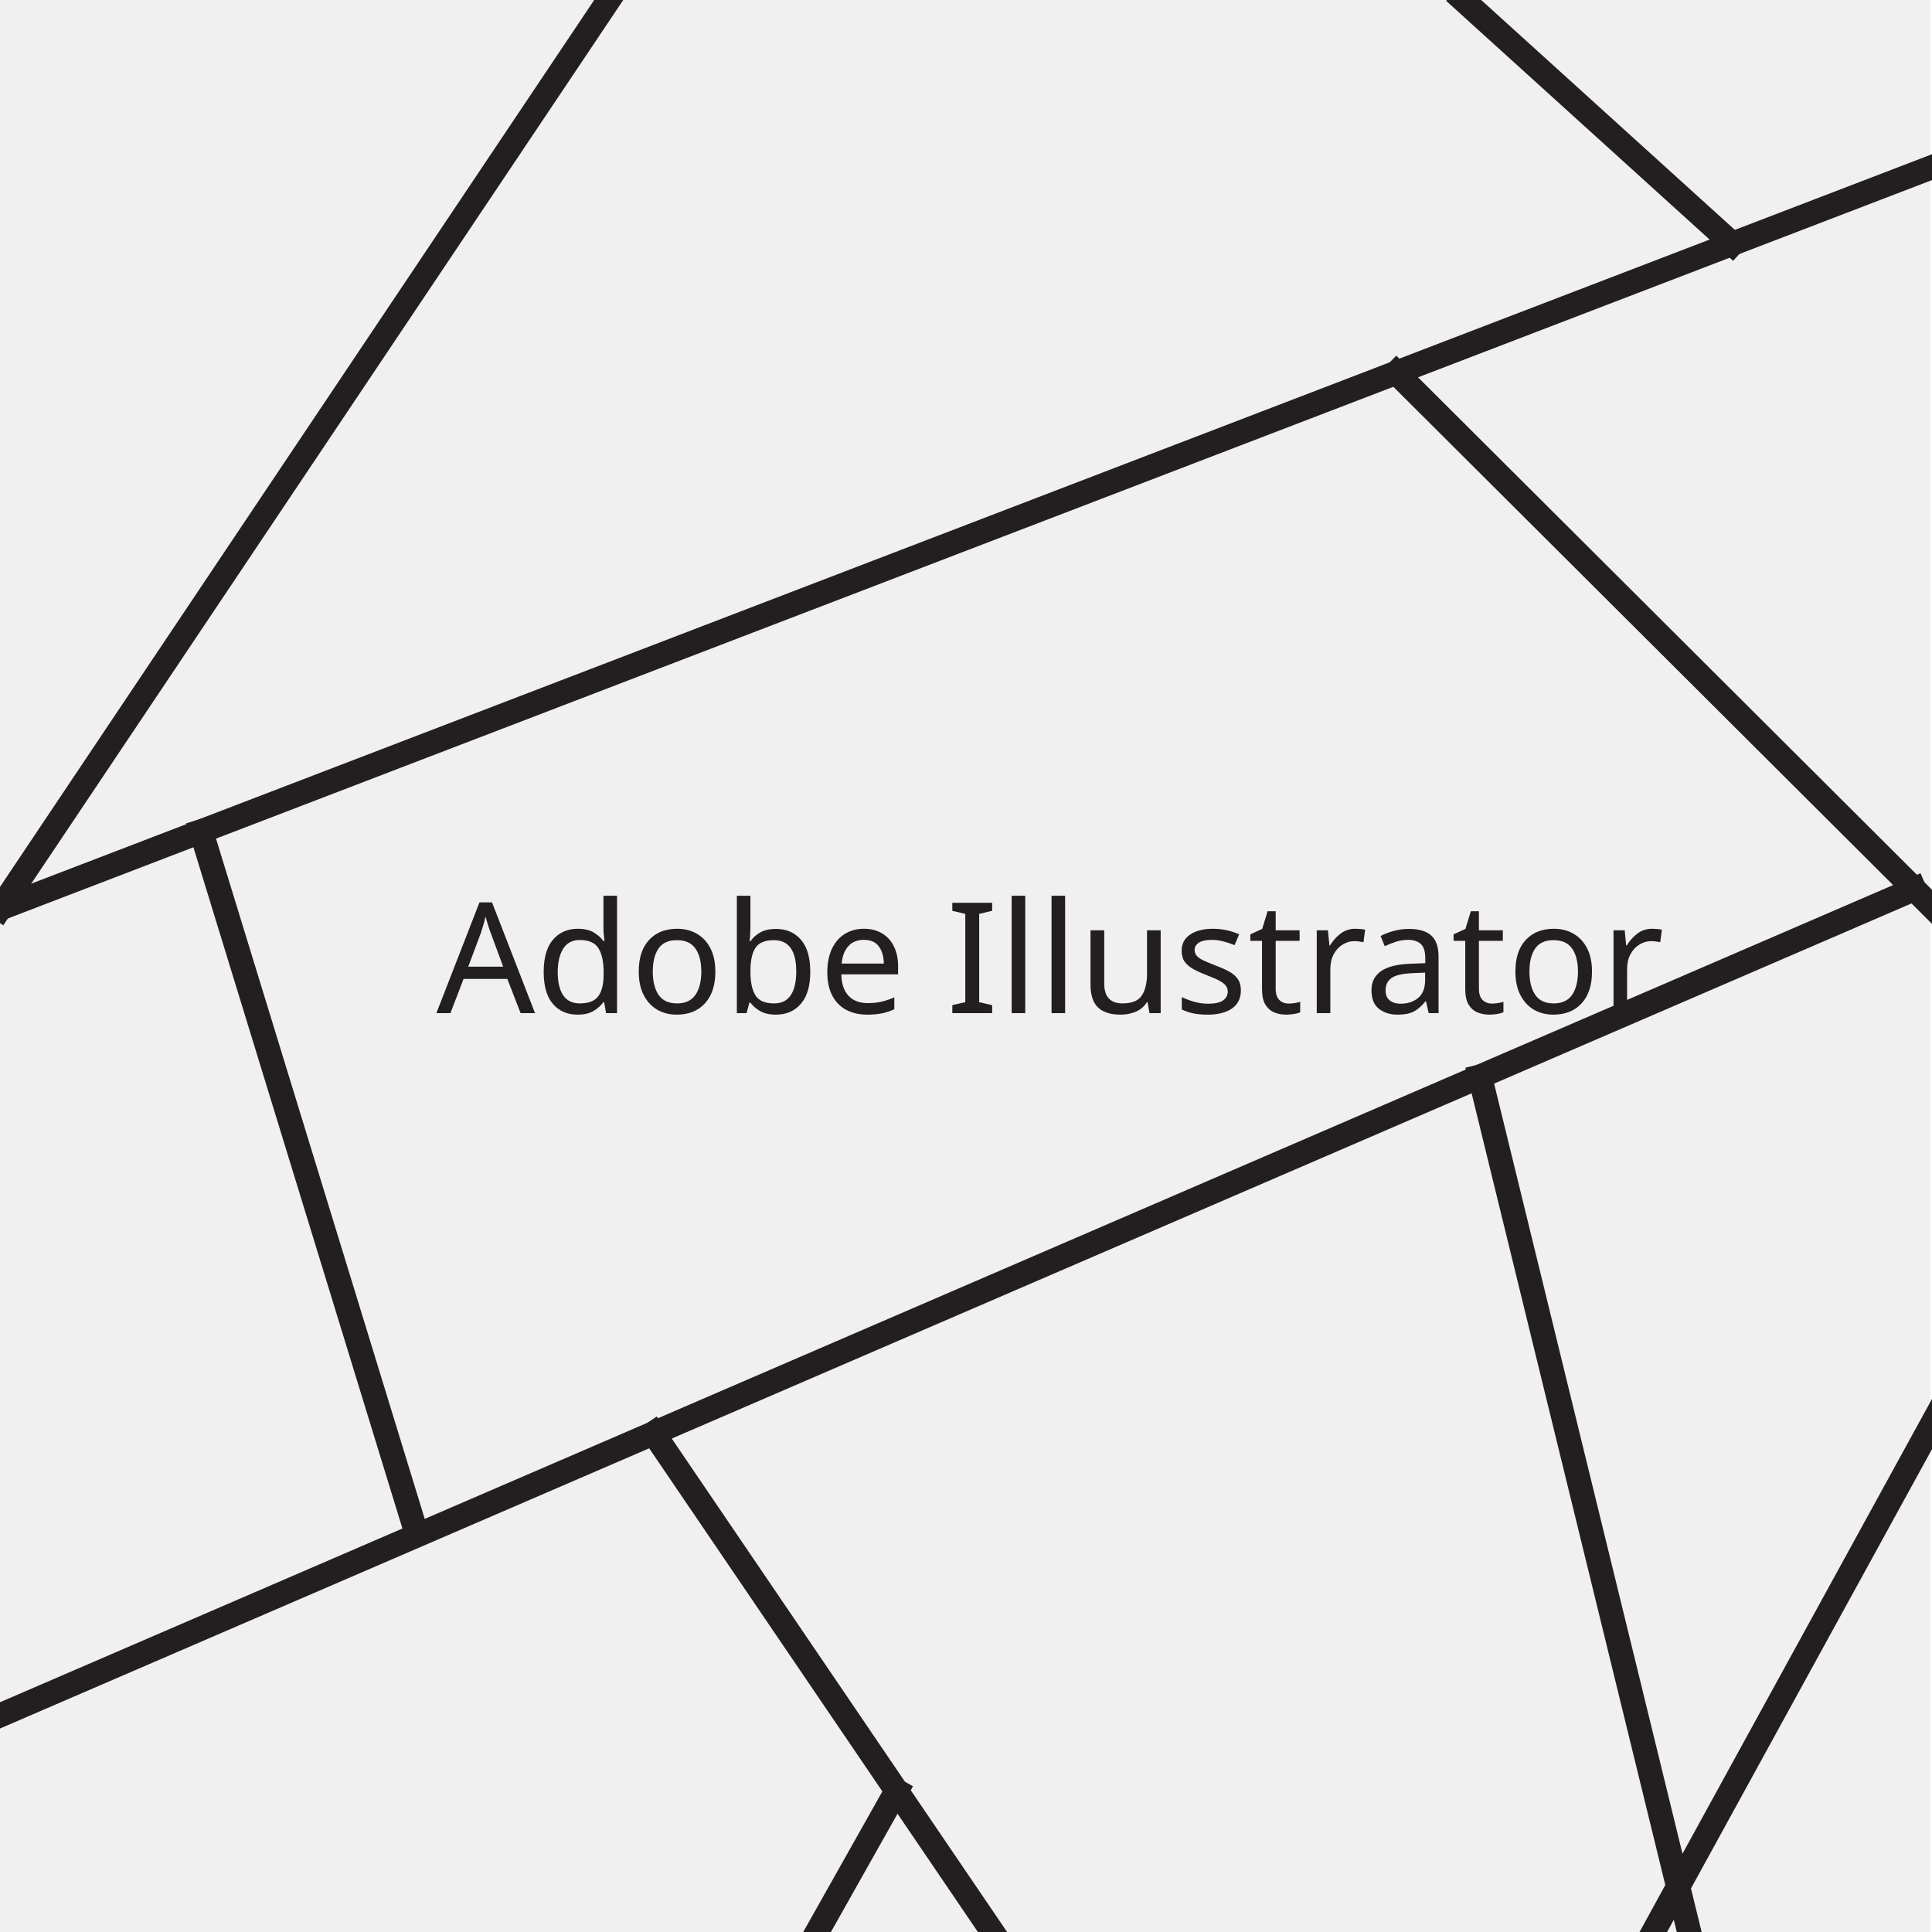
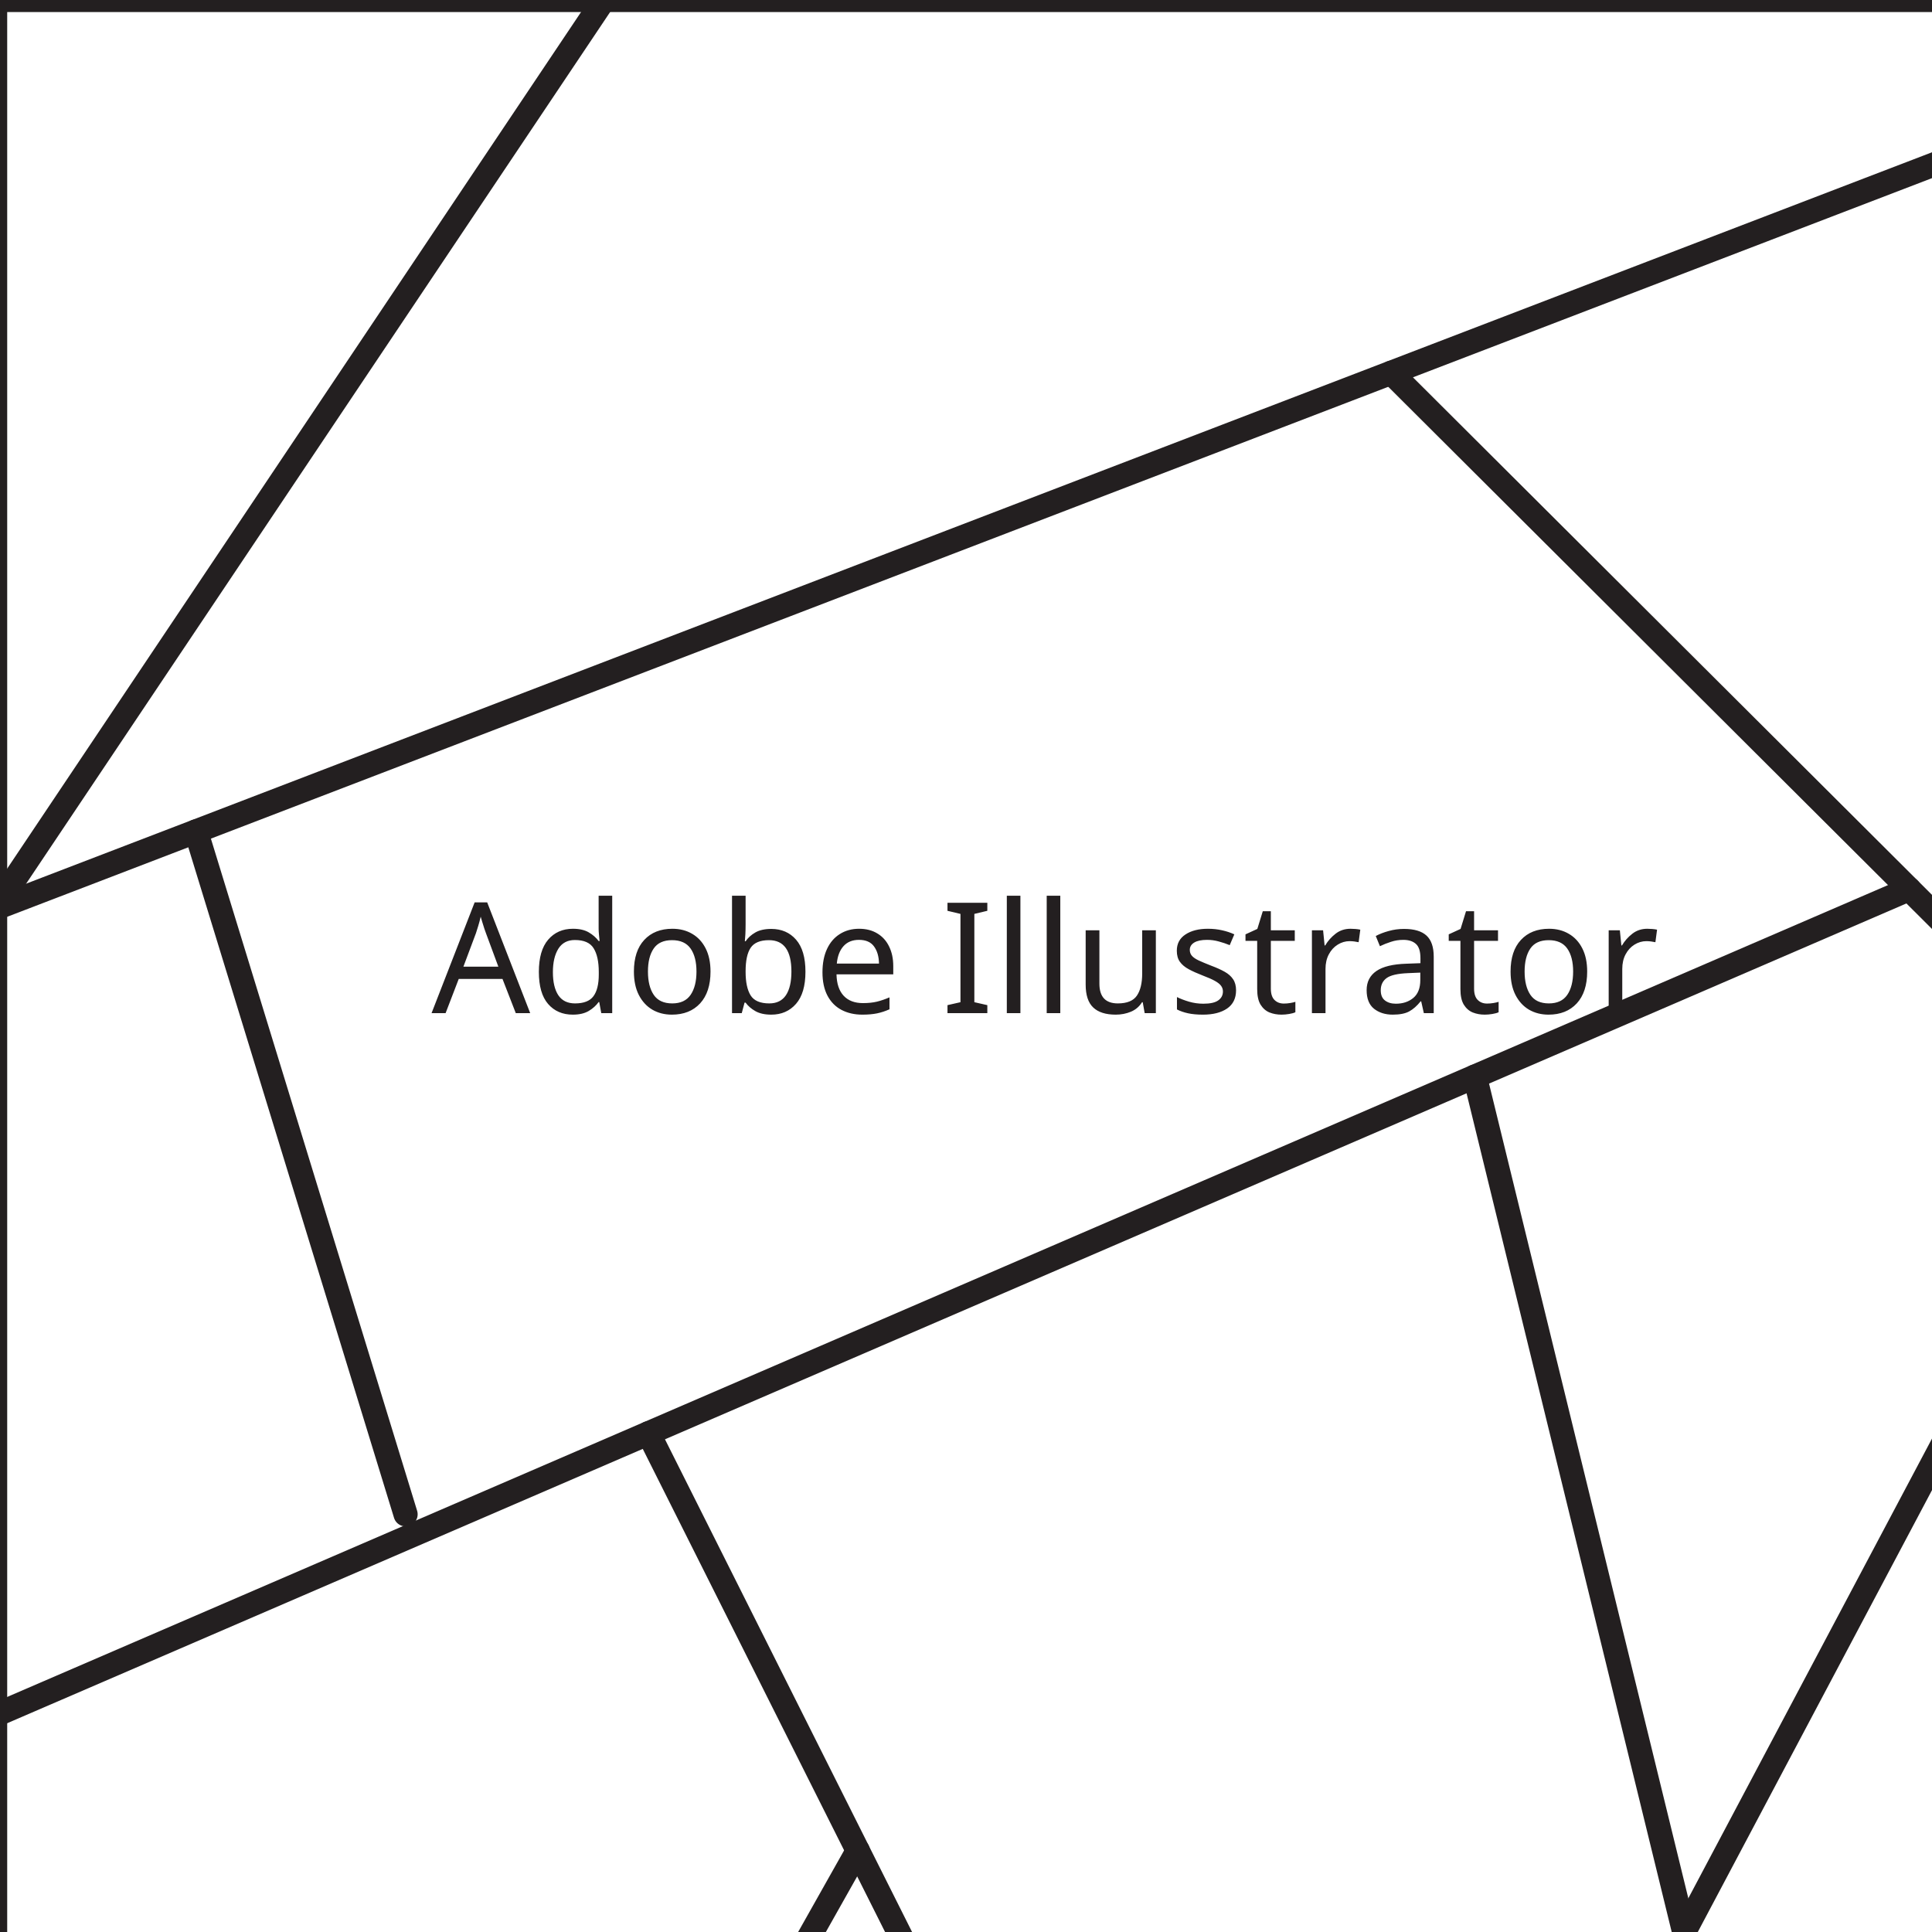
- <svg xmlns="http://www.w3.org/2000/svg" id="_1" data-name="1" viewBox="0 0 400 400">
+ <svg xmlns="http://www.w3.org/2000/svg" id="AI" viewBox="0 0 400 400">
  <defs>
    <style>
      .cls-1 {
        fill: #fff;
      }

      .cls-2 {
        fill: none;
        stroke: #231f20;
-         stroke-linecap: square;
+         stroke-linecap: round;
        stroke-linejoin: round;
        stroke-width: 5px;
      }

      .cls-3 {
        fill: #231f20;
        font-family: LeagueSpartan-Regular, 'League Spartan';
        font-size: 32px;
        font-variation-settings: 'wght' 400;
      }
    </style>
  </defs>
-   <rect id="_2" data-name="2" class="cls-1" x="399.7" y="0" width="400" height="400" />
-   <line class="cls-2" x1="306.41" y1="222.89" x2="447.58" y2="800" />
-   <line class="cls-2" x1="561.75" y1="0" x2="281.19" y2="511.39" />
-   <line class="cls-2" x1="490.18" y1="0" x2="0" y2="188.11" />
-   <line class="cls-2" x1="0" y1="355.15" x2="396.32" y2="184.08" />
-   <line class="cls-2" x1="135.31" y1="296.74" x2="428.14" y2="727.62" />
-   <line class="cls-2" x1="0" y1="700.38" x2="185.62" y2="370.78" />
-   <line class="cls-2" x1="751.72" y1="203.91" x2="309.07" y2="552.41" />
-   <line class="cls-2" x1="302.94" y1="0" x2="358.65" y2="50.48" />
-   <line class="cls-2" x1="0" y1="188.11" x2="126.03" y2="0" />
-   <line class="cls-2" x1="41.65" y1="172.13" x2="85.03" y2="313.52" />
-   <line class="cls-2" x1="713.52" y1="500.35" x2="289.1" y2="77.17" />
-   <text class="cls-3" transform="translate(90.35 209.76)">
-     <tspan x="0" y="0">Adobe Illustrator</tspan>
-   </text>
+   <g id="BG">
+     <rect id="_2" data-name="2" class="cls-1" x="398.69" y="0" width="400" height="400" />
+     <rect id="_1" data-name="1" class="cls-1" x="-1.01" y="0" width="400" height="400" />
+   </g>
+   <g id="Text">
+     <text class="cls-3" transform="translate(89.35 209.76)">
+       <tspan x="0" y="0">Adobe Illustrator</tspan>
+     </text>
+   </g>
+   <line class="cls-2" x1="305.36" y1="222.89" x2="446.53" y2="800" />
+   <line class="cls-2" x1="560.7" y1="0" x2="348.68" y2="400" />
+   <line class="cls-2" x1="489.13" y1="0" x2="-1.05" y2="188.11" />
+   <line class="cls-2" x1="-1.05" y1="355.15" x2="395.27" y2="184.08" />
+   <line class="cls-2" x1="134.25" y1="296.74" x2="386.66" y2="800" />
+   <line class="cls-2" x1="-1.05" y1="700.38" x2="177.6" y2="383.16" />
+   <line class="cls-2" x1="750.67" y1="203.91" x2="251.35" y2="530.21" />
+   <line class="cls-2" x1="-1.05" y1="188.11" x2="124.98" y2="0" />
+   <line class="cls-2" x1="40.59" y1="172.13" x2="83.97" y2="313.52" />
+   <line class="cls-2" x1="712.47" y1="500.35" x2="288.04" y2="77.17" />
+   <rect class="cls-2" x="-1.01" y="0" width="1199.49" height="800" />
</svg>
